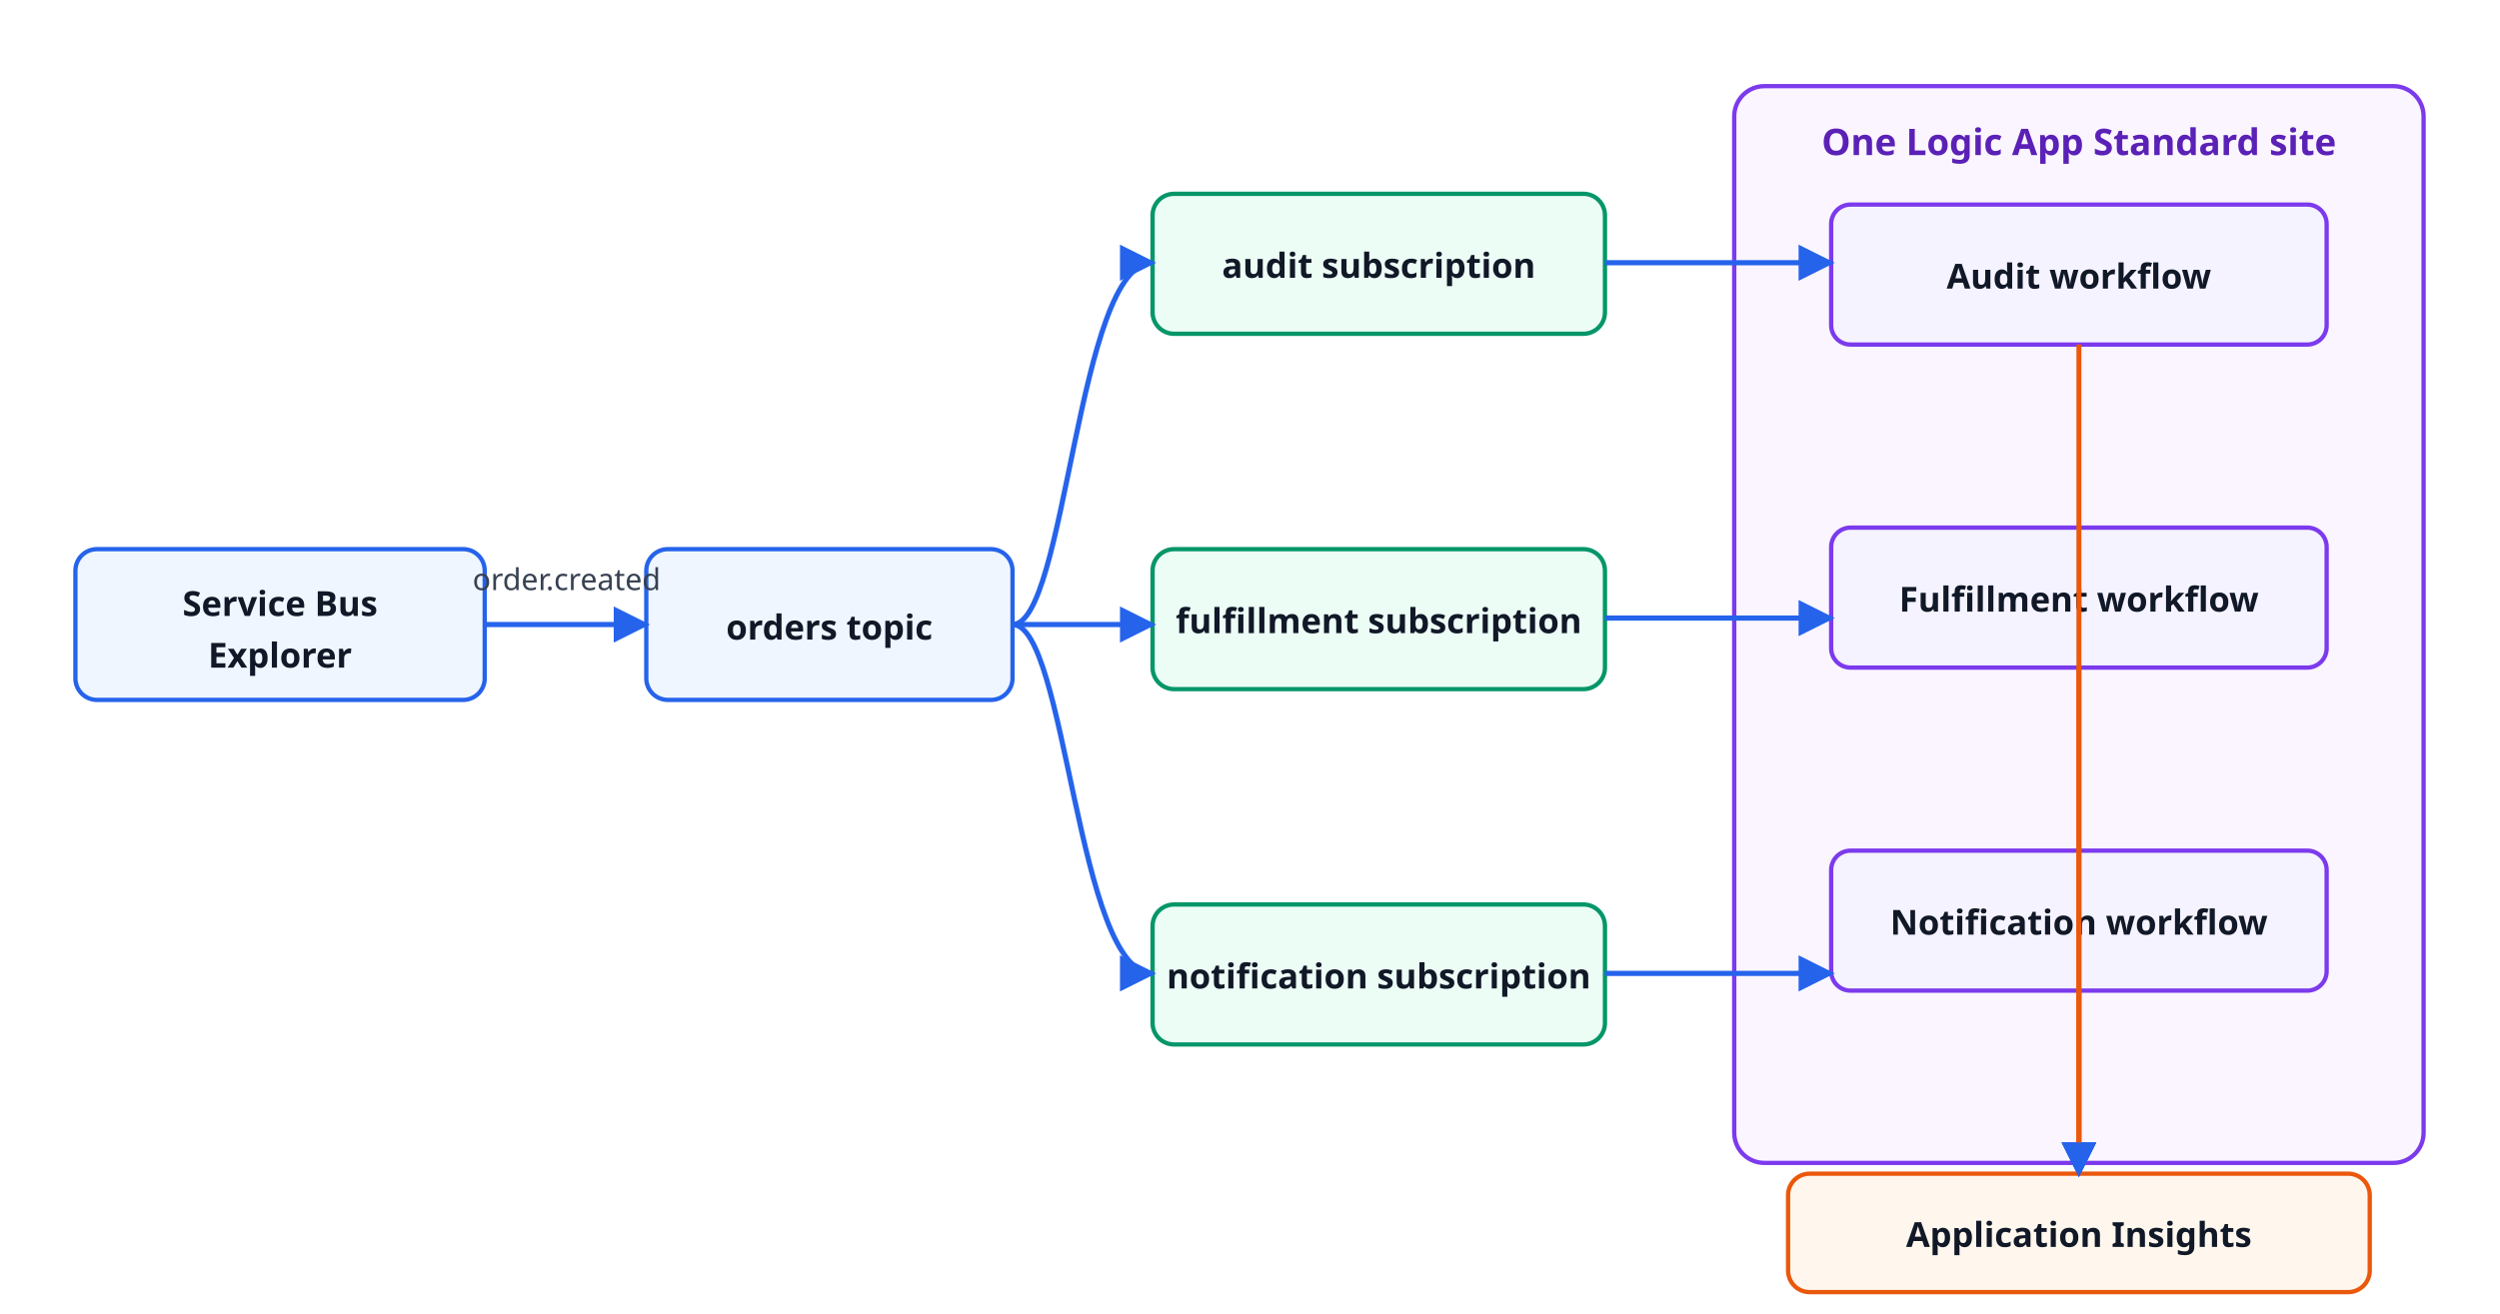
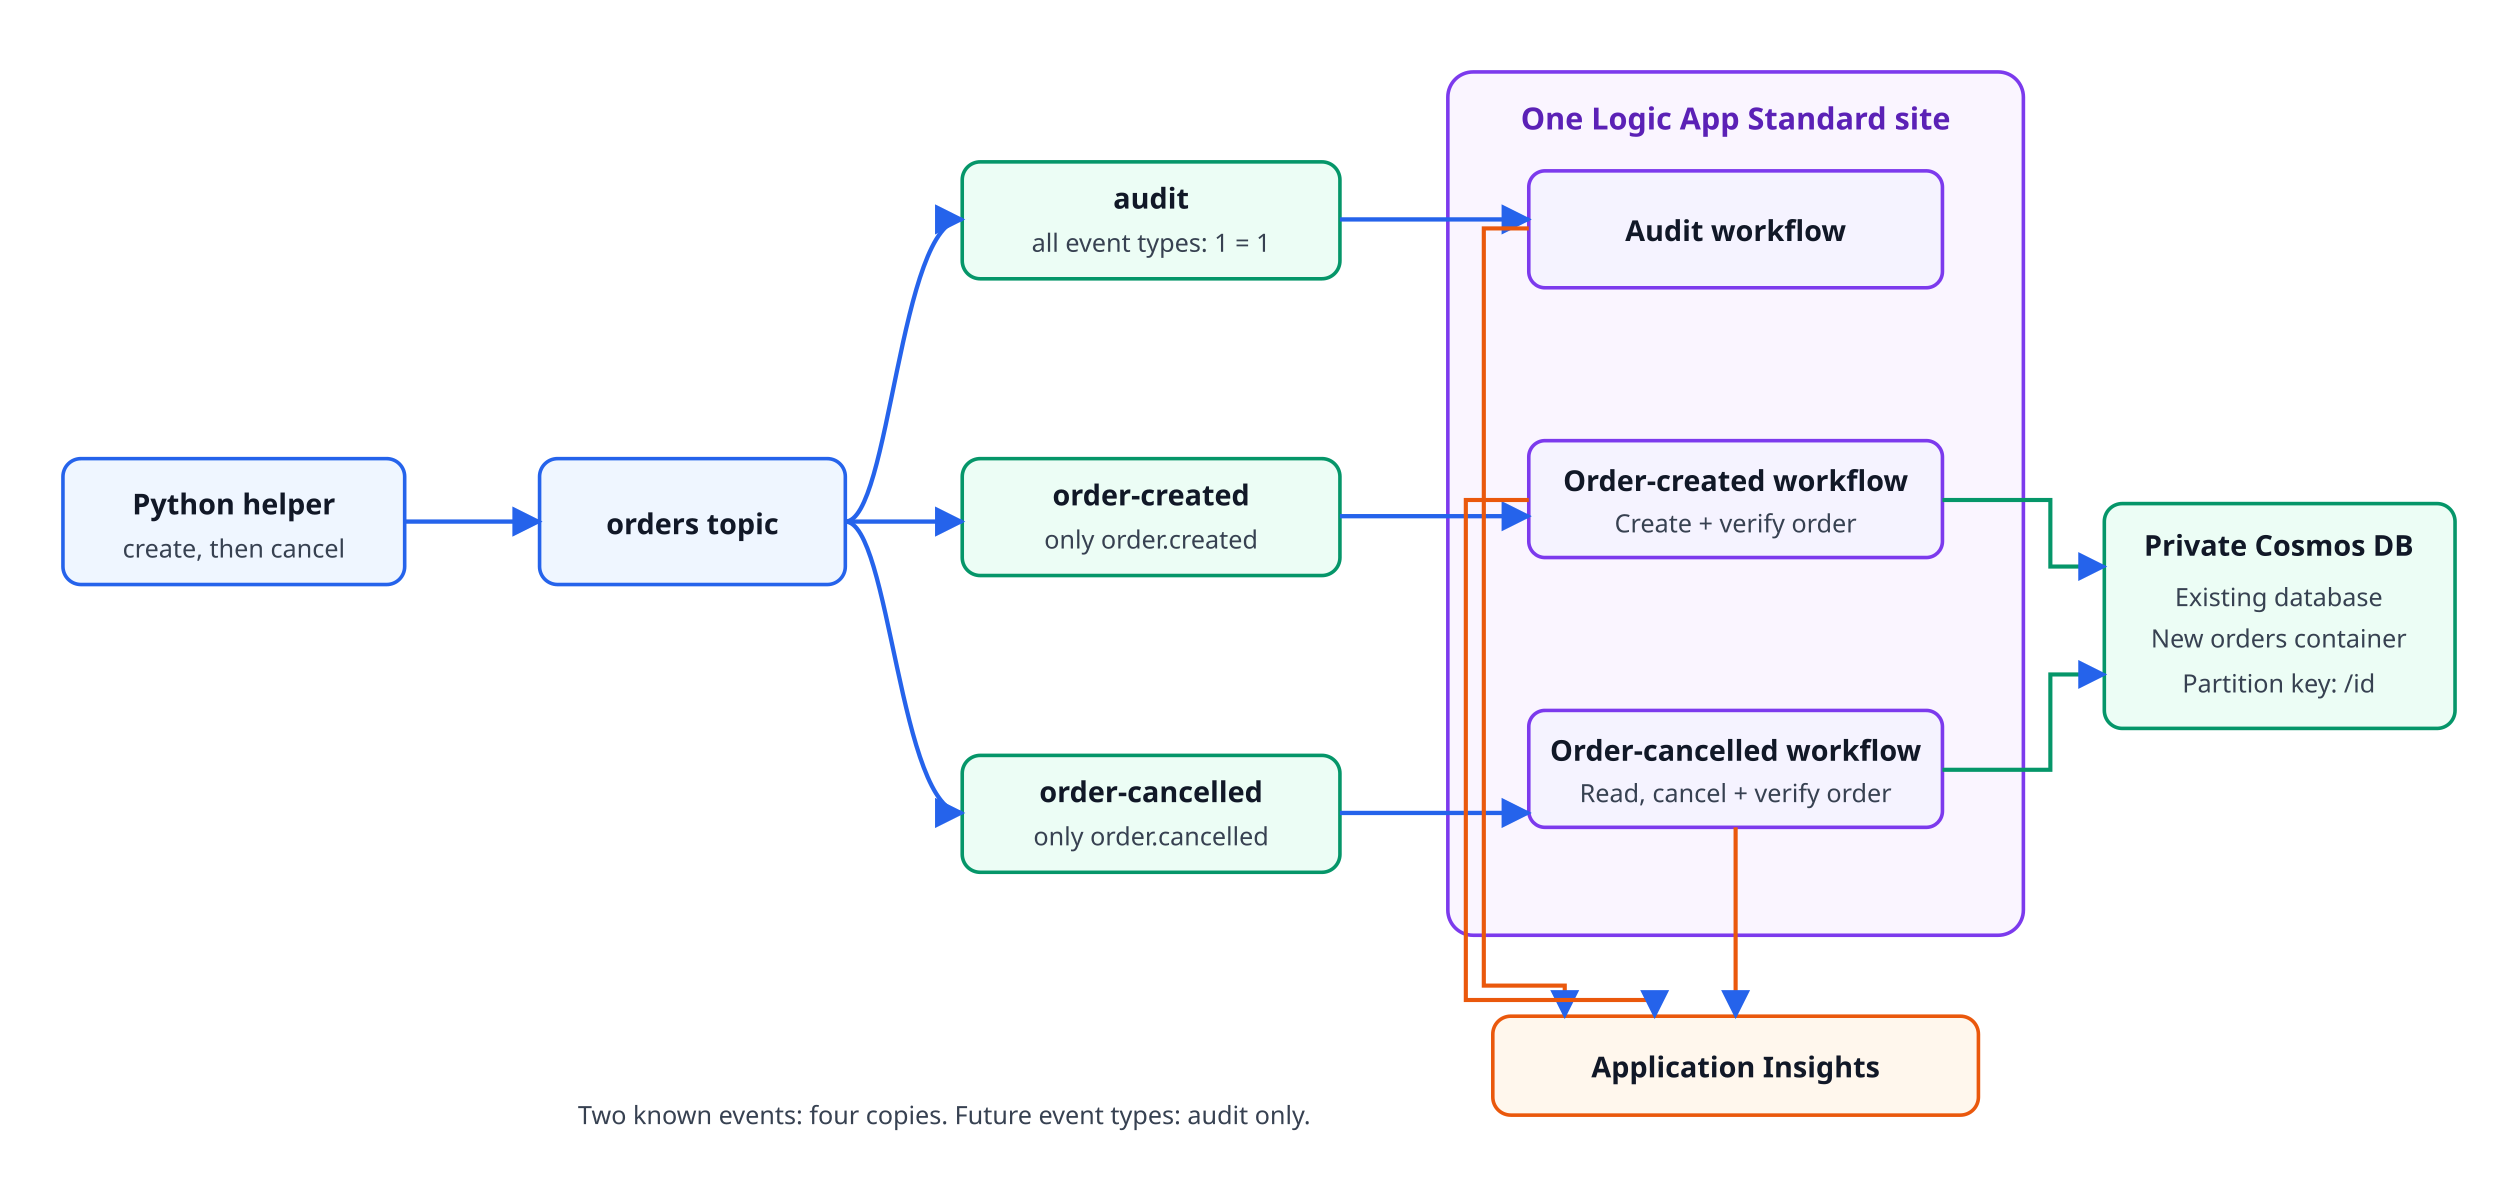
- <svg xmlns="http://www.w3.org/2000/svg" viewBox="0 0 1160 610" role="img" aria-labelledby="title description">
+ <svg xmlns="http://www.w3.org/2000/svg" viewBox="0 0 1390 660" role="img" aria-labelledby="title description">
  <defs>
    <marker id="arrow" viewBox="0 0 10 10" refX="9" refY="5" markerWidth="7" markerHeight="7" orient="auto-start-reverse">
      <path d="M 0 0 L 10 5 L 0 10 z" fill="#2563eb" />
    </marker>
    <style>
      .box { fill: #eff6ff; stroke: #2563eb; stroke-width: 2; rx: 10; }
      .subscription { fill: #ecfdf5; stroke: #059669; stroke-width: 2; rx: 10; }
      .site { fill: #faf5ff; stroke: #7c3aed; stroke-width: 2; rx: 14; }
      .workflow { fill: #f5f3ff; stroke: #7c3aed; stroke-width: 2; rx: 9; }
      .monitor { fill: #fff7ed; stroke: #ea580c; stroke-width: 2; rx: 10; }
+       .data { fill: #ecfdf5; stroke: #059669; stroke-width: 2; rx: 10; }
      .label { fill: #111827; font: 600 16px system-ui, sans-serif; text-anchor: middle; }
      .site-label { fill: #5b21b6; font: 700 17px system-ui, sans-serif; text-anchor: middle; }
      .edge { fill: none; stroke: #2563eb; stroke-width: 2.4; marker-end: url(#arrow); }
      .telemetry { fill: none; stroke: #ea580c; stroke-width: 2.3; marker-end: url(#arrow); }
+       .persistence { fill: none; stroke: #059669; stroke-width: 2.3; marker-end: url(#arrow); }
      .edge-label { fill: #374151; font: 14px system-ui, sans-serif; text-anchor: middle; }
    </style>
  </defs>
  <rect class="box" x="35" y="255" width="190" height="70" />
-   <text class="label" x="130" y="286">Service Bus</text>
-   <text class="label" x="130" y="310">Explorer</text>
+   <text class="label" x="130" y="286">Python helper</text>
+   <text class="edge-label" x="130" y="310">create, then cancel</text>
  <rect class="box" x="300" y="255" width="170" height="70" />
  <text class="label" x="385" y="297">orders topic</text>
  <rect class="subscription" x="535" y="90" width="210" height="65" />
-   <text class="label" x="640" y="129">audit subscription</text>
+   <text class="label" x="640" y="116">audit</text>
+   <text class="edge-label" x="640" y="140">all event types: 1 = 1</text>
  <rect class="subscription" x="535" y="255" width="210" height="65" />
-   <text class="label" x="640" y="294">fulfillment subscription</text>
+   <text class="label" x="640" y="281">order-created</text>
+   <text class="edge-label" x="640" y="305">only order.created</text>
  <rect class="subscription" x="535" y="420" width="210" height="65" />
-   <text class="label" x="640" y="459">notification subscription</text>
-   <rect class="site" x="805" y="40" width="320" height="500" />
+   <text class="label" x="640" y="446">order-cancelled</text>
+   <text class="edge-label" x="640" y="470">only order.cancelled</text>
+   <rect class="site" x="805" y="40" width="320" height="480" />
  <text class="site-label" x="965" y="72">One Logic App Standard site</text>
  <rect class="workflow" x="850" y="95" width="230" height="65" />
  <text class="label" x="965" y="134">Audit workflow</text>
  <rect class="workflow" x="850" y="245" width="230" height="65" />
-   <text class="label" x="965" y="284">Fulfillment workflow</text>
+   <text class="label" x="965" y="273">Order-created workflow</text>
+   <text class="edge-label" x="965" y="296">Create + verify order</text>
  <rect class="workflow" x="850" y="395" width="230" height="65" />
-   <text class="label" x="965" y="434">Notification workflow</text>
-   <rect class="monitor" x="830" y="545" width="270" height="55" />
-   <text class="label" x="965" y="579">Application Insights</text>
+   <text class="label" x="965" y="423">Order-cancelled workflow</text>
+   <text class="edge-label" x="965" y="446">Read, cancel + verify order</text>
+   <rect class="data" x="1170" y="280" width="195" height="125" />
+   <text class="label" x="1267" y="309">Private Cosmos DB</text>
+   <text class="edge-label" x="1267" y="337">Existing database</text>
+   <text class="edge-label" x="1267" y="360">New orders container</text>
+   <text class="edge-label" x="1267" y="385">Partition key: /id</text>
+   <rect class="monitor" x="830" y="565" width="270" height="55" />
+   <text class="label" x="965" y="599">Application Insights</text>
  <path class="edge" d="M 225 290 H 300" />
-   <text class="edge-label" x="263" y="274">order.created</text>
  <path class="edge" d="M 470 290 C 495 290, 500 122, 535 122" />
  <path class="edge" d="M 470 290 H 535" />
  <path class="edge" d="M 470 290 C 495 290, 500 452, 535 452" />
  <path class="edge" d="M 745 122 H 850" />
  <path class="edge" d="M 745 287 H 850" />
  <path class="edge" d="M 745 452 H 850" />
-   <path class="telemetry" d="M 965 160 V 545" />
-   <path class="telemetry" d="M 965 310 V 545" />
-   <path class="telemetry" d="M 965 460 V 545" />
+   <path class="persistence" d="M 1080 278 H 1140 V 315 H 1170" />
+   <path class="persistence" d="M 1080 428 H 1140 V 375 H 1170" />
+   <path class="telemetry" d="M 850 127 H 825 V 548 H 870 V 565" />
+   <path class="telemetry" d="M 850 278 H 815 V 556 H 920 V 565" />
+   <path class="telemetry" d="M 965 460 V 565" />
+   <text class="edge-label" x="525" y="625">Two known events: four copies. Future event types: audit only.</text>
</svg>
